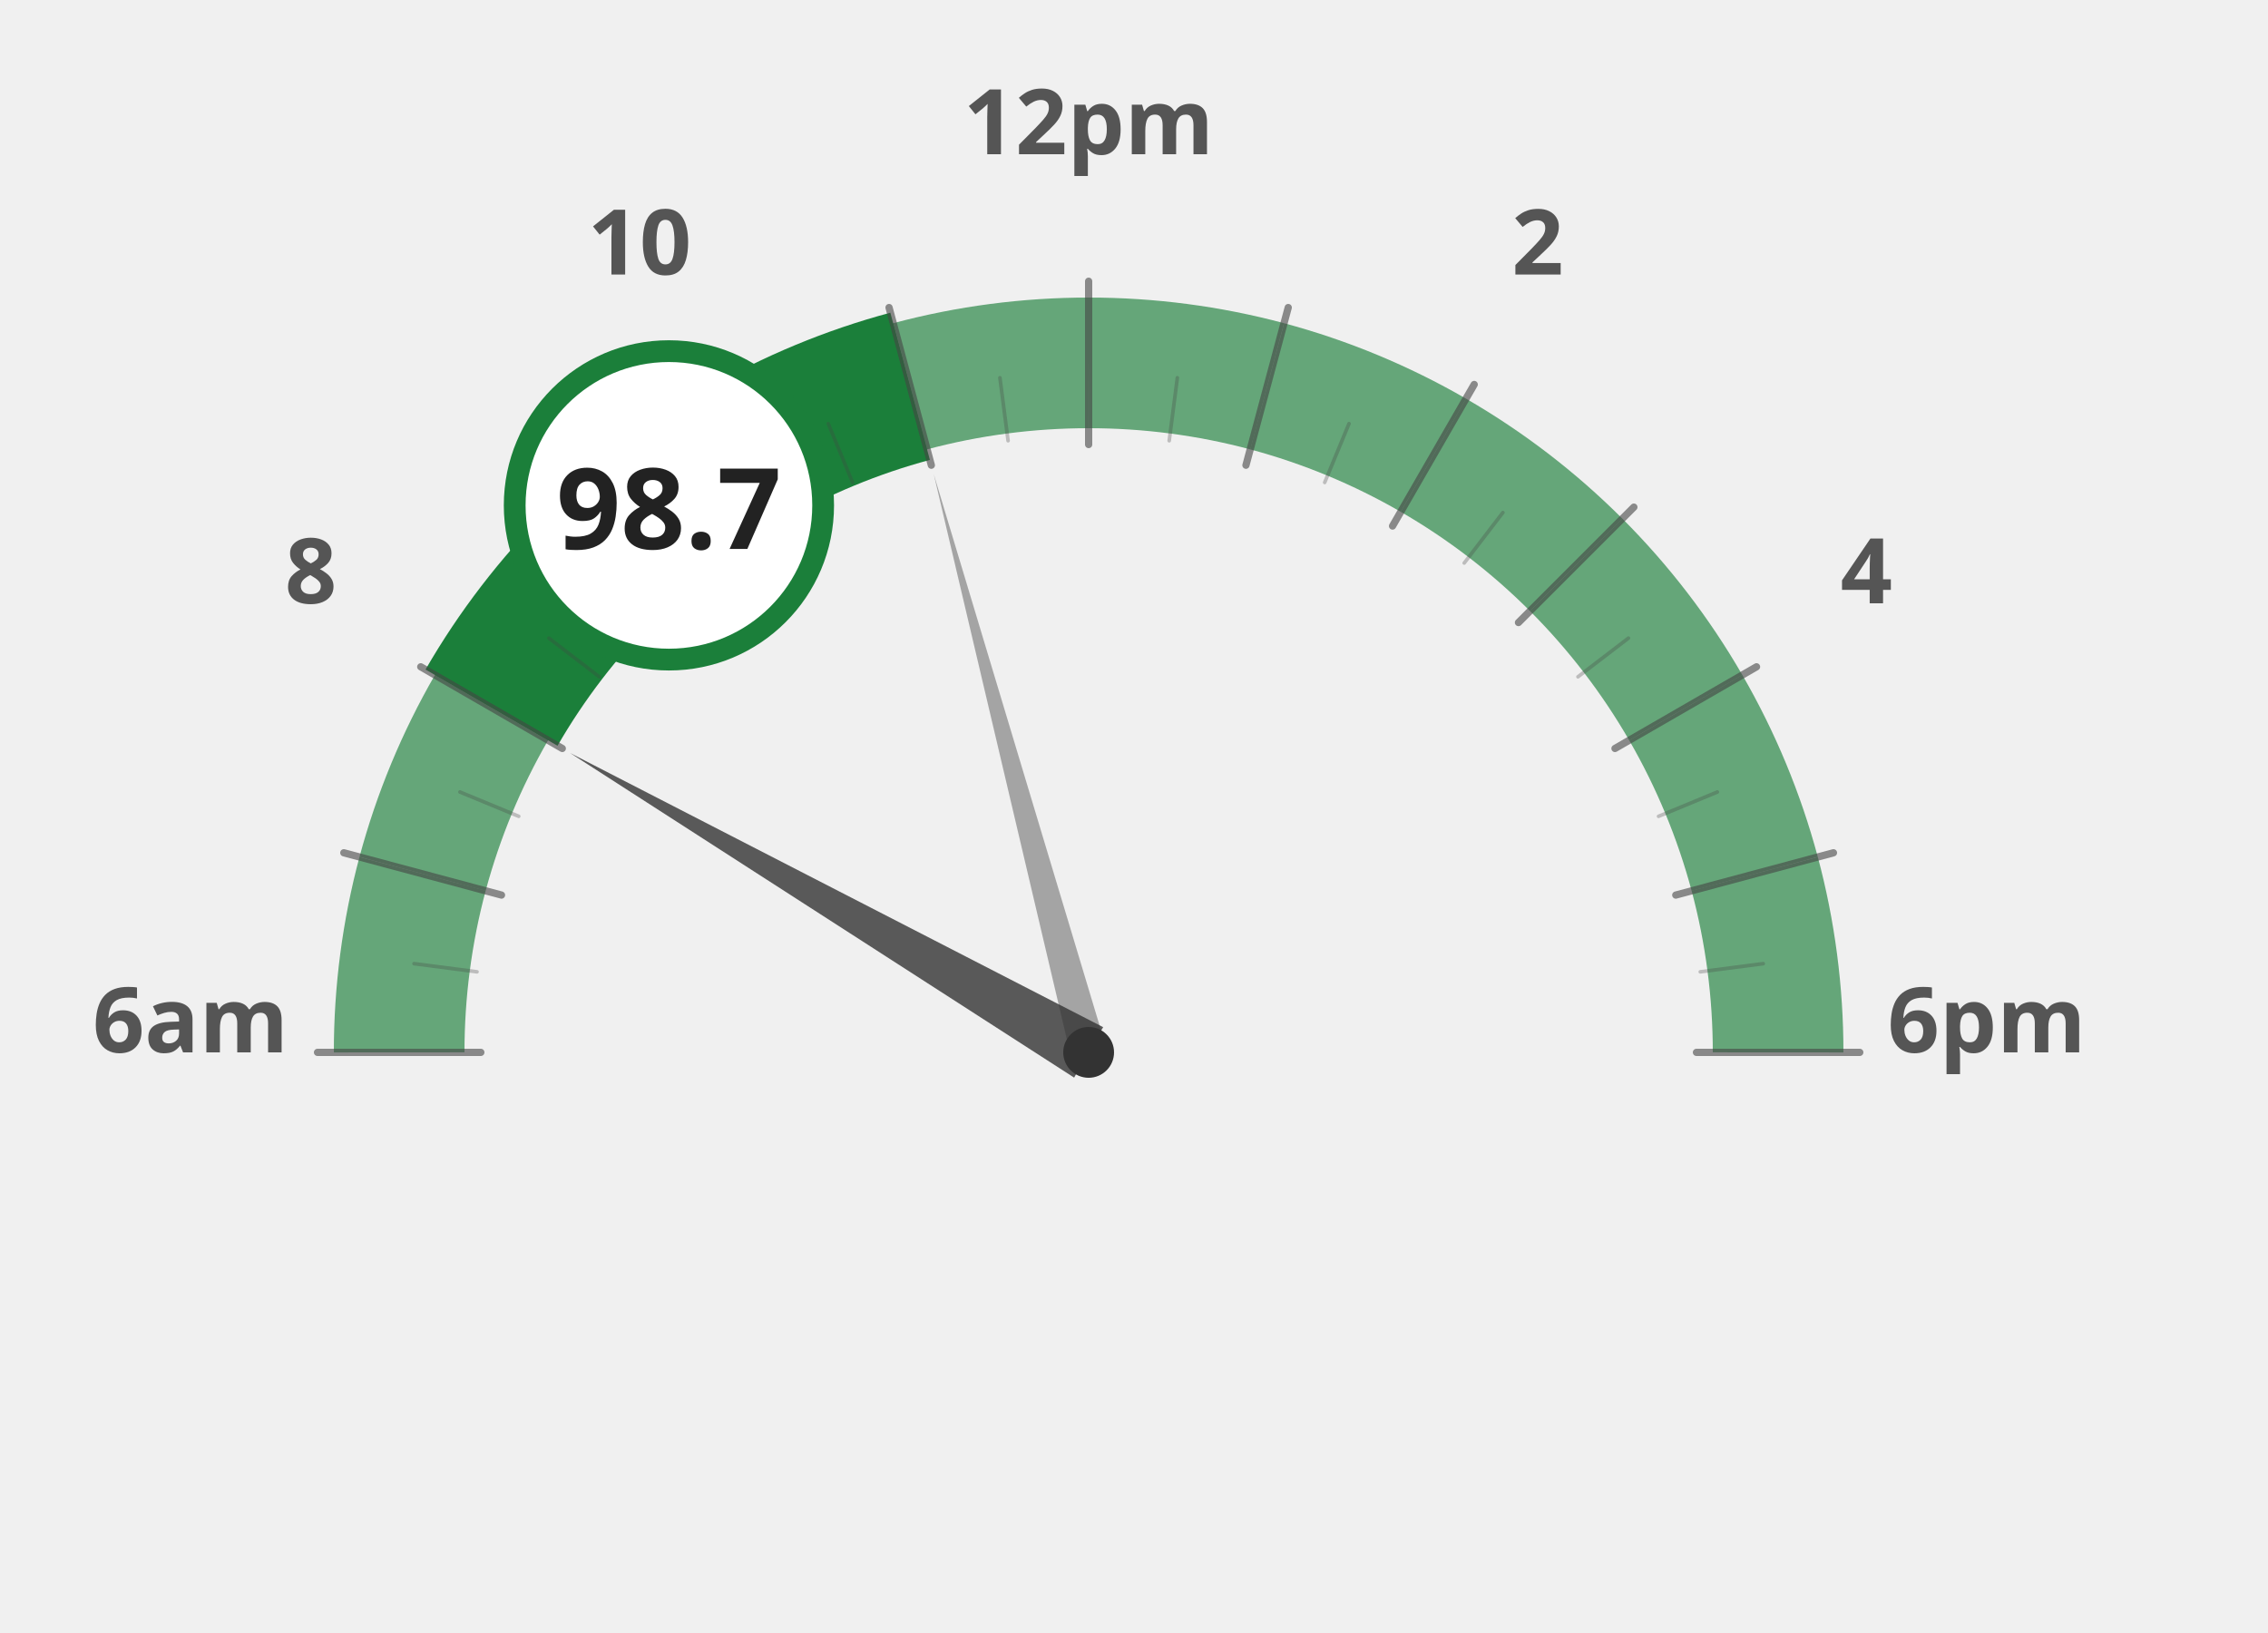
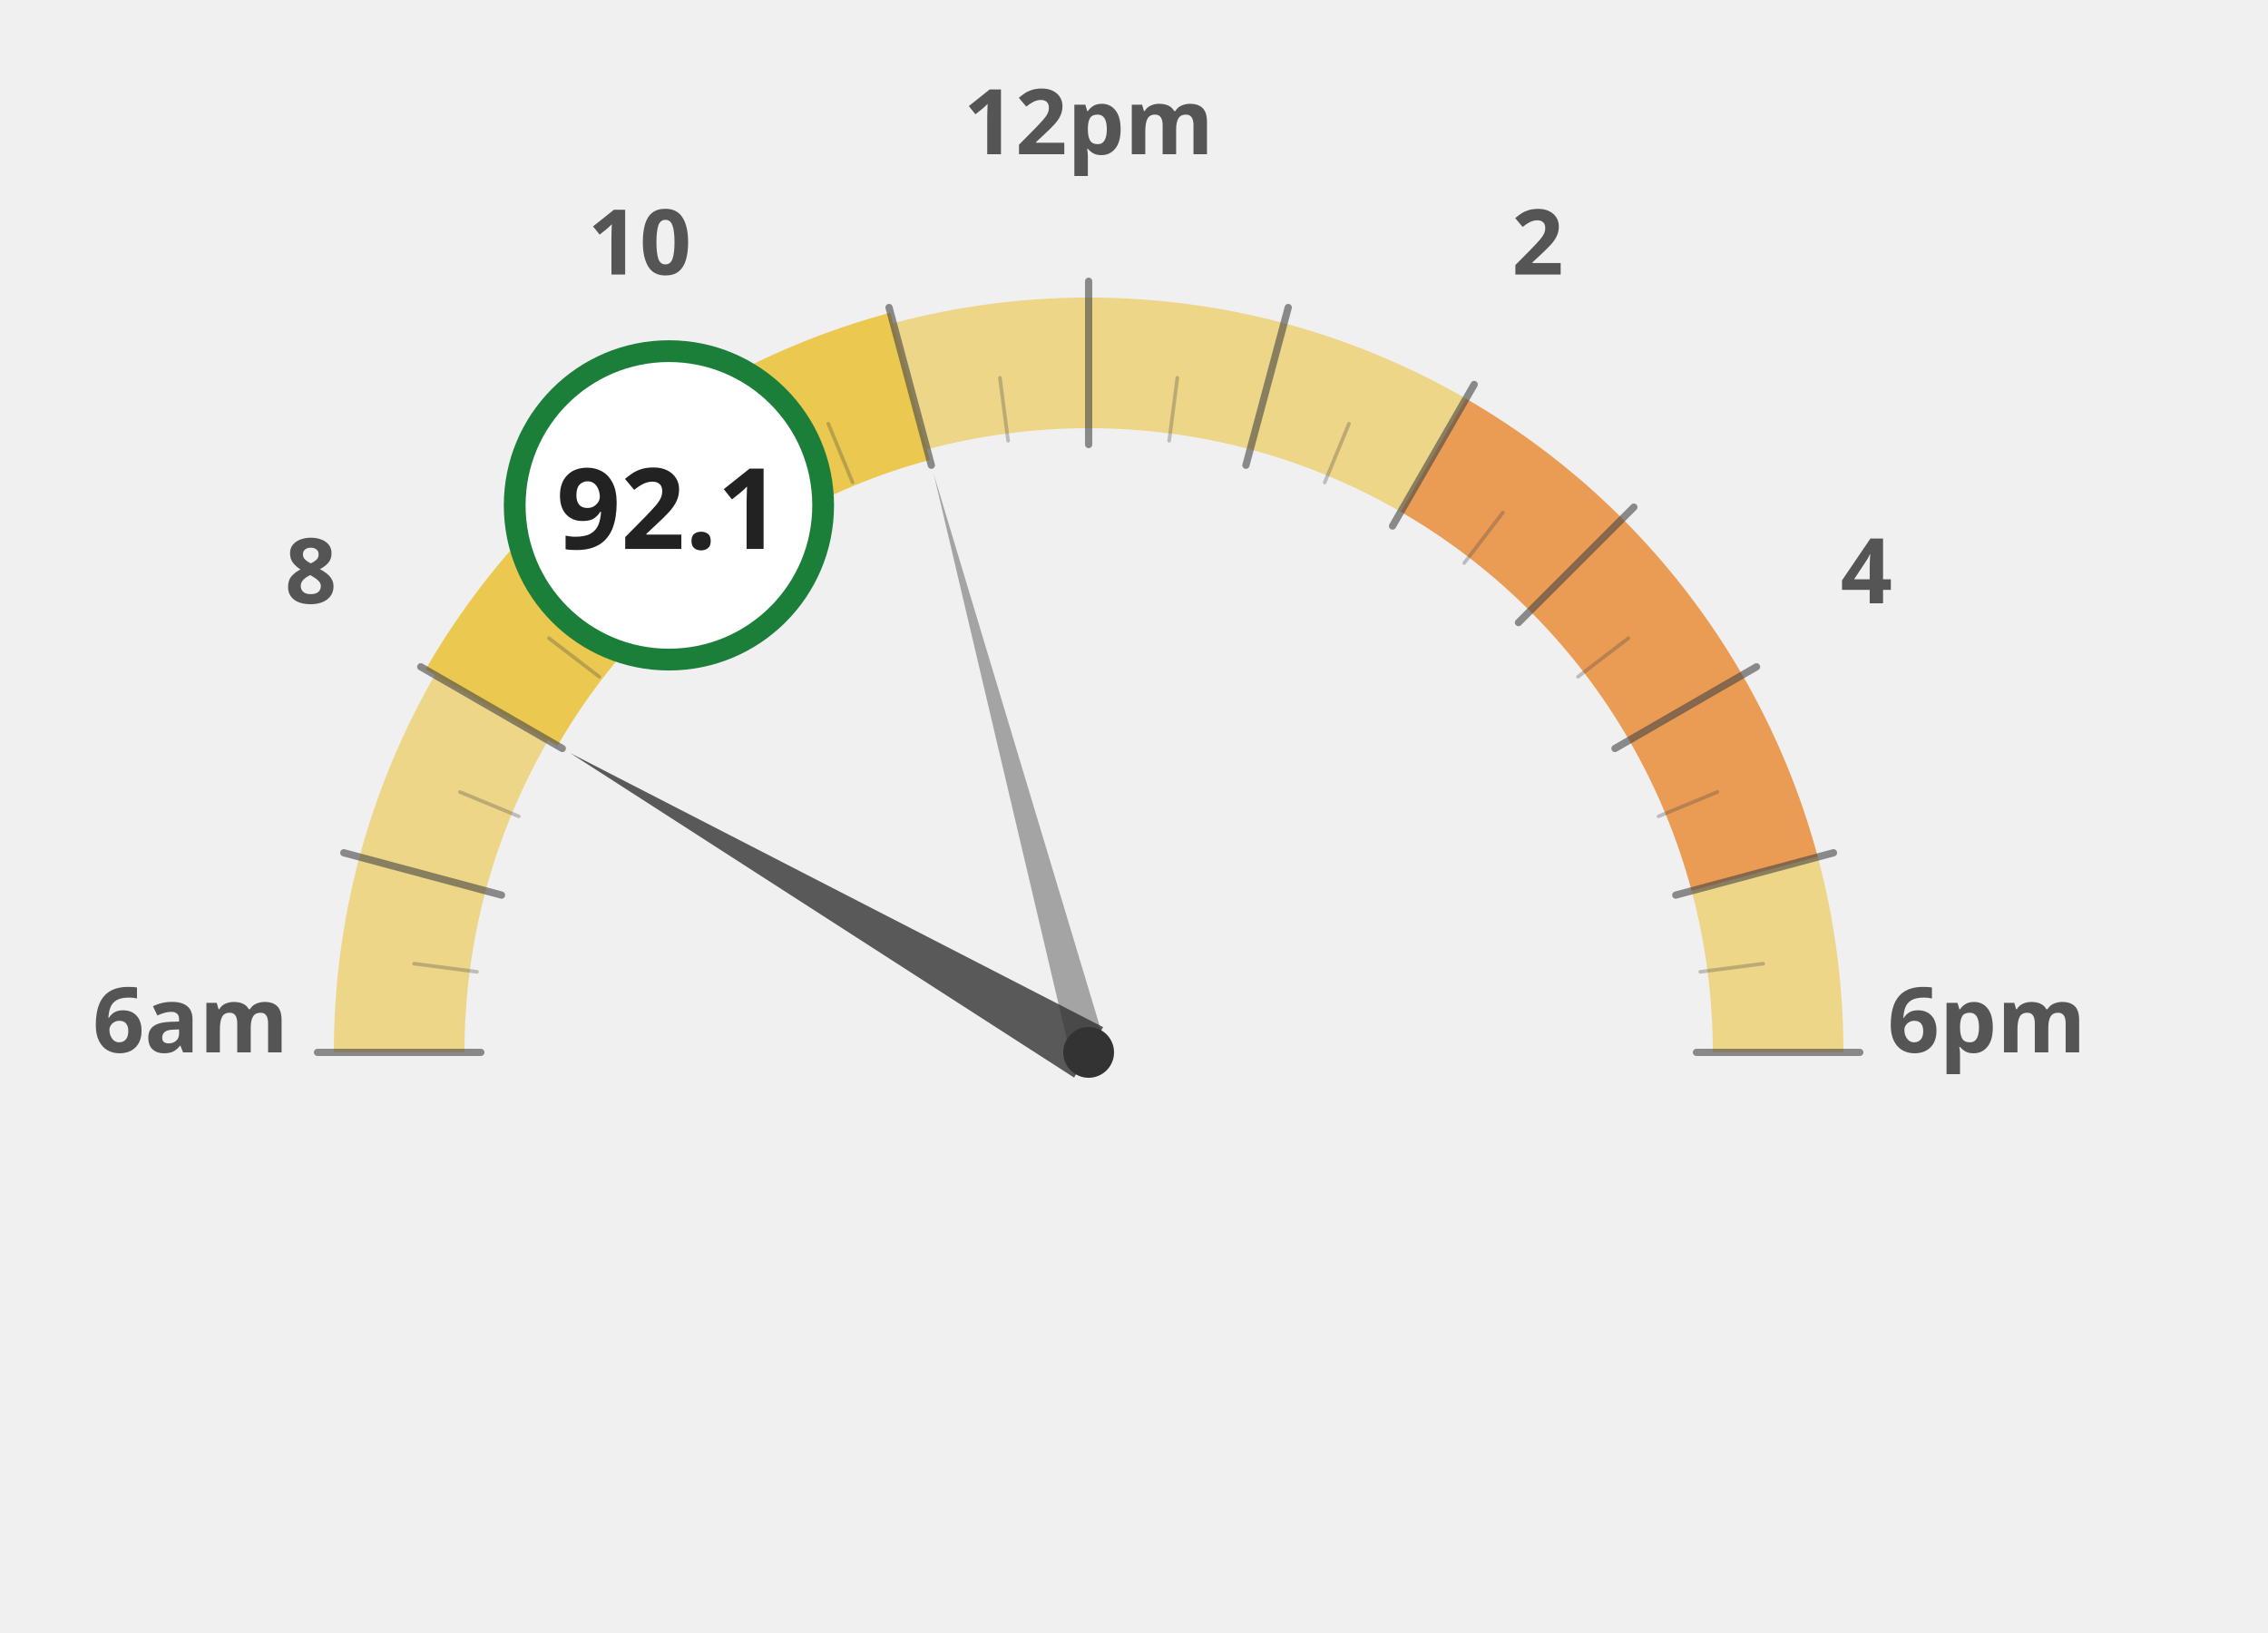
<svg xmlns="http://www.w3.org/2000/svg" width="100%" height="100%" viewBox="0 0 1250 900">
  <g transform="translate(100, 100)">
-     <path d="M 120.0 480.0 A 380 380 0 0 1 132.9 381.6" fill="none" stroke="#1b7f3a" stroke-width="72" stroke-opacity="0.65" />
-     <path d="M 132.9 381.6 A 380 380 0 0 1 170.9 290.0" fill="none" stroke="#1b7f3a" stroke-width="72" stroke-opacity="0.65" />
-     <path d="M 170.9 290.0 A 380 380 0 0 1 231.3 211.3" fill="none" stroke="#1b7f3a" stroke-width="72" stroke-opacity="1.0" />
-     <path d="M 231.3 211.3 A 380 380 0 0 1 310.0 150.9" fill="none" stroke="#1b7f3a" stroke-width="72" stroke-opacity="1.0" />
-     <path d="M 310.0 150.9 A 380 380 0 0 1 401.6 112.9" fill="none" stroke="#1b7f3a" stroke-width="72" stroke-opacity="1.0" />
-     <path d="M 401.6 112.9 A 380 380 0 0 1 500.0 100.0" fill="none" stroke="#1b7f3a" stroke-width="72" stroke-opacity="0.65" />
-     <path d="M 500.0 100.0 A 380 380 0 0 1 598.4 112.9" fill="none" stroke="#1b7f3a" stroke-width="72" stroke-opacity="0.65" />
-     <path d="M 598.4 112.9 A 380 380 0 0 1 690.0 150.9" fill="none" stroke="#1b7f3a" stroke-width="72" stroke-opacity="0.65" />
-     <path d="M 690.0 150.9 A 380 380 0 0 1 768.7 211.3" fill="none" stroke="#1b7f3a" stroke-width="72" stroke-opacity="0.65" />
-     <path d="M 768.7 211.3 A 380 380 0 0 1 829.1 290.0" fill="none" stroke="#1b7f3a" stroke-width="72" stroke-opacity="0.65" />
-     <path d="M 829.1 290.0 A 380 380 0 0 1 867.1 381.6" fill="none" stroke="#1b7f3a" stroke-width="72" stroke-opacity="0.65" />
-     <path d="M 867.1 381.6 A 380 380 0 0 1 880.0 480.0" fill="none" stroke="#1b7f3a" stroke-width="72" stroke-opacity="0.65" />
+     <path d="M 120.0 480.0 A 380 380 0 0 1 132.9 381.6" fill="none" stroke="#ebc850" stroke-width="72" stroke-opacity="0.65" />
+     <path d="M 132.9 381.6 A 380 380 0 0 1 170.9 290.0" fill="none" stroke="#ebc850" stroke-width="72" stroke-opacity="0.65" />
+     <path d="M 170.9 290.0 A 380 380 0 0 1 231.3 211.3" fill="none" stroke="#ebc850" stroke-width="72" stroke-opacity="1.0" />
+     <path d="M 231.3 211.3 A 380 380 0 0 1 310.0 150.9" fill="none" stroke="#ebc850" stroke-width="72" stroke-opacity="1.0" />
+     <path d="M 310.0 150.9 A 380 380 0 0 1 401.6 112.9" fill="none" stroke="#ebc850" stroke-width="72" stroke-opacity="1.0" />
+     <path d="M 401.6 112.9 A 380 380 0 0 1 500.0 100.0" fill="none" stroke="#ebc850" stroke-width="72" stroke-opacity="0.65" />
+     <path d="M 500.0 100.0 A 380 380 0 0 1 598.4 112.9" fill="none" stroke="#ebc850" stroke-width="72" stroke-opacity="0.65" />
+     <path d="M 598.4 112.9 A 380 380 0 0 1 690.0 150.9" fill="none" stroke="#ebc850" stroke-width="72" stroke-opacity="0.65" />
+     <path d="M 690.0 150.9 A 380 380 0 0 1 768.7 211.3" fill="none" stroke="#e66e00" stroke-width="72" stroke-opacity="0.65" />
+     <path d="M 768.7 211.3 A 380 380 0 0 1 829.1 290.0" fill="none" stroke="#e66e00" stroke-width="72" stroke-opacity="0.65" />
+     <path d="M 829.1 290.0 A 380 380 0 0 1 867.1 381.6" fill="none" stroke="#e66e00" stroke-width="72" stroke-opacity="0.65" />
+     <path d="M 867.1 381.6 A 380 380 0 0 1 880.0 480.0" fill="none" stroke="#ebc850" stroke-width="72" stroke-opacity="0.65" />
    <text x="5.0" y="480" text-anchor="middle" font-family="Montserrat, sans-serif" font-size="50" font-weight="900" fill="#555">6am</text>
    <text x="71.317" y="232.5" text-anchor="middle" font-family="Montserrat, sans-serif" font-size="50" font-weight="900" fill="#555">8</text>
    <text x="252.5" y="51.317" text-anchor="middle" font-family="Montserrat, sans-serif" font-size="50" font-weight="900" fill="#555">10</text>
    <text x="500" y="-15.0" text-anchor="middle" font-family="Montserrat, sans-serif" font-size="50" font-weight="900" fill="#555">12pm</text>
    <text x="747.5" y="51.317" text-anchor="middle" font-family="Montserrat, sans-serif" font-size="50" font-weight="900" fill="#555">2</text>
    <text x="928.683" y="232.5" text-anchor="middle" font-family="Montserrat, sans-serif" font-size="50" font-weight="900" fill="#555">4</text>
    <text x="995.0" y="480.0" text-anchor="middle" font-family="Montserrat, sans-serif" font-size="50" font-weight="900" fill="#555">6pm</text>
-     <path d="M 170.9 290.0 A 380 380 0 0 1 231.3 211.3" fill="none" stroke="#1b7f3a" stroke-width="84" stroke-linecap="butt" />
-     <path d="M 231.3 211.3 A 380 380 0 0 1 310.0 150.9" fill="none" stroke="#1b7f3a" stroke-width="84" stroke-linecap="butt" />
-     <path d="M 310.0 150.9 A 380 380 0 0 1 401.6 112.9" fill="none" stroke="#1b7f3a" stroke-width="84" stroke-linecap="butt" />
+     <path d="M 170.9 290.0 A 380 380 0 0 1 231.3 211.3" fill="none" stroke="#ebc850" stroke-width="84" stroke-linecap="butt" />
+     <path d="M 231.3 211.3 A 380 380 0 0 1 310.0 150.9" fill="none" stroke="#ebc850" stroke-width="84" stroke-linecap="butt" />
+     <path d="M 310.0 150.9 A 380 380 0 0 1 401.6 112.9" fill="none" stroke="#ebc850" stroke-width="84" stroke-linecap="butt" />
    <line x1="165.0" y1="480.0" x2="75.0" y2="480.0" stroke="#444" stroke-width="4" stroke-linecap="round" opacity="0.6" />
    <line x1="162.9" y1="435.6" x2="128.2" y2="431.1" stroke="#444" stroke-width="2" stroke-linecap="round" opacity="0.3" />
    <line x1="176.4" y1="393.3" x2="89.5" y2="370.0" stroke="#444" stroke-width="4" stroke-linecap="round" opacity="0.6" />
    <line x1="185.9" y1="349.9" x2="153.5" y2="336.5" stroke="#444" stroke-width="2" stroke-linecap="round" opacity="0.3" />
    <line x1="209.9" y1="312.5" x2="131.9" y2="267.5" stroke="#444" stroke-width="4" stroke-linecap="round" opacity="0.6" />
    <line x1="230.3" y1="273.0" x2="202.5" y2="251.7" stroke="#444" stroke-width="2" stroke-linecap="round" opacity="0.3" />
    <line x1="263.1" y1="243.1" x2="199.5" y2="179.5" stroke="#444" stroke-width="4" stroke-linecap="round" opacity="0.6" />
    <line x1="293.0" y1="210.3" x2="271.7" y2="182.5" stroke="#444" stroke-width="2" stroke-linecap="round" opacity="0.3" />
    <line x1="332.5" y1="189.9" x2="287.5" y2="111.9" stroke="#444" stroke-width="4" stroke-linecap="round" opacity="0.6" />
    <line x1="369.9" y1="165.9" x2="356.5" y2="133.5" stroke="#444" stroke-width="2" stroke-linecap="round" opacity="0.3" />
    <line x1="413.3" y1="156.4" x2="390.0" y2="69.5" stroke="#444" stroke-width="4" stroke-linecap="round" opacity="0.6" />
    <line x1="455.6" y1="142.9" x2="451.1" y2="108.2" stroke="#444" stroke-width="2" stroke-linecap="round" opacity="0.3" />
    <line x1="500.0" y1="145.0" x2="500.0" y2="55.0" stroke="#444" stroke-width="4" stroke-linecap="round" opacity="0.6" />
    <line x1="544.4" y1="142.9" x2="548.9" y2="108.2" stroke="#444" stroke-width="2" stroke-linecap="round" opacity="0.3" />
    <line x1="586.7" y1="156.4" x2="610.0" y2="69.5" stroke="#444" stroke-width="4" stroke-linecap="round" opacity="0.6" />
    <line x1="630.1" y1="165.9" x2="643.5" y2="133.5" stroke="#444" stroke-width="2" stroke-linecap="round" opacity="0.3" />
    <line x1="667.5" y1="189.9" x2="712.5" y2="111.9" stroke="#444" stroke-width="4" stroke-linecap="round" opacity="0.6" />
    <line x1="707.0" y1="210.3" x2="728.3" y2="182.5" stroke="#444" stroke-width="2" stroke-linecap="round" opacity="0.3" />
    <line x1="736.9" y1="243.1" x2="800.5" y2="179.5" stroke="#444" stroke-width="4" stroke-linecap="round" opacity="0.6" />
    <line x1="769.7" y1="273.0" x2="797.5" y2="251.7" stroke="#444" stroke-width="2" stroke-linecap="round" opacity="0.3" />
    <line x1="790.1" y1="312.5" x2="868.1" y2="267.5" stroke="#444" stroke-width="4" stroke-linecap="round" opacity="0.6" />
    <line x1="814.1" y1="349.9" x2="846.5" y2="336.5" stroke="#444" stroke-width="2" stroke-linecap="round" opacity="0.3" />
    <line x1="823.6" y1="393.3" x2="910.5" y2="370.0" stroke="#444" stroke-width="4" stroke-linecap="round" opacity="0.6" />
    <line x1="837.1" y1="435.6" x2="871.8" y2="431.1" stroke="#444" stroke-width="2" stroke-linecap="round" opacity="0.3" />
    <line x1="835.0" y1="480.0" x2="925.0" y2="480.0" stroke="#444" stroke-width="4" stroke-linecap="round" opacity="0.6" />
    <polygon points="214.2,315.0 492.0,493.9 508.0,466.1" fill="#333" opacity="0.8" />
    <polygon points="414.6,161.2 490.3,482.6 509.7,477.4" fill="#333" opacity="0.4" />
    <circle cx="500" cy="480" r="14" fill="#333" />
    <circle cx="268.671" cy="178.526" r="85" fill="white" stroke="#1b7f3a" stroke-width="12" />
-     <text x="268.671" y="202.526" text-anchor="middle" font-family="Montserrat, sans-serif" font-size="62" font-weight="800" fill="#222">98.7</text>
+     <text x="268.671" y="202.526" text-anchor="middle" font-family="Montserrat, sans-serif" font-size="62" font-weight="800" fill="#222">92.1</text>
  </g>
</svg>
